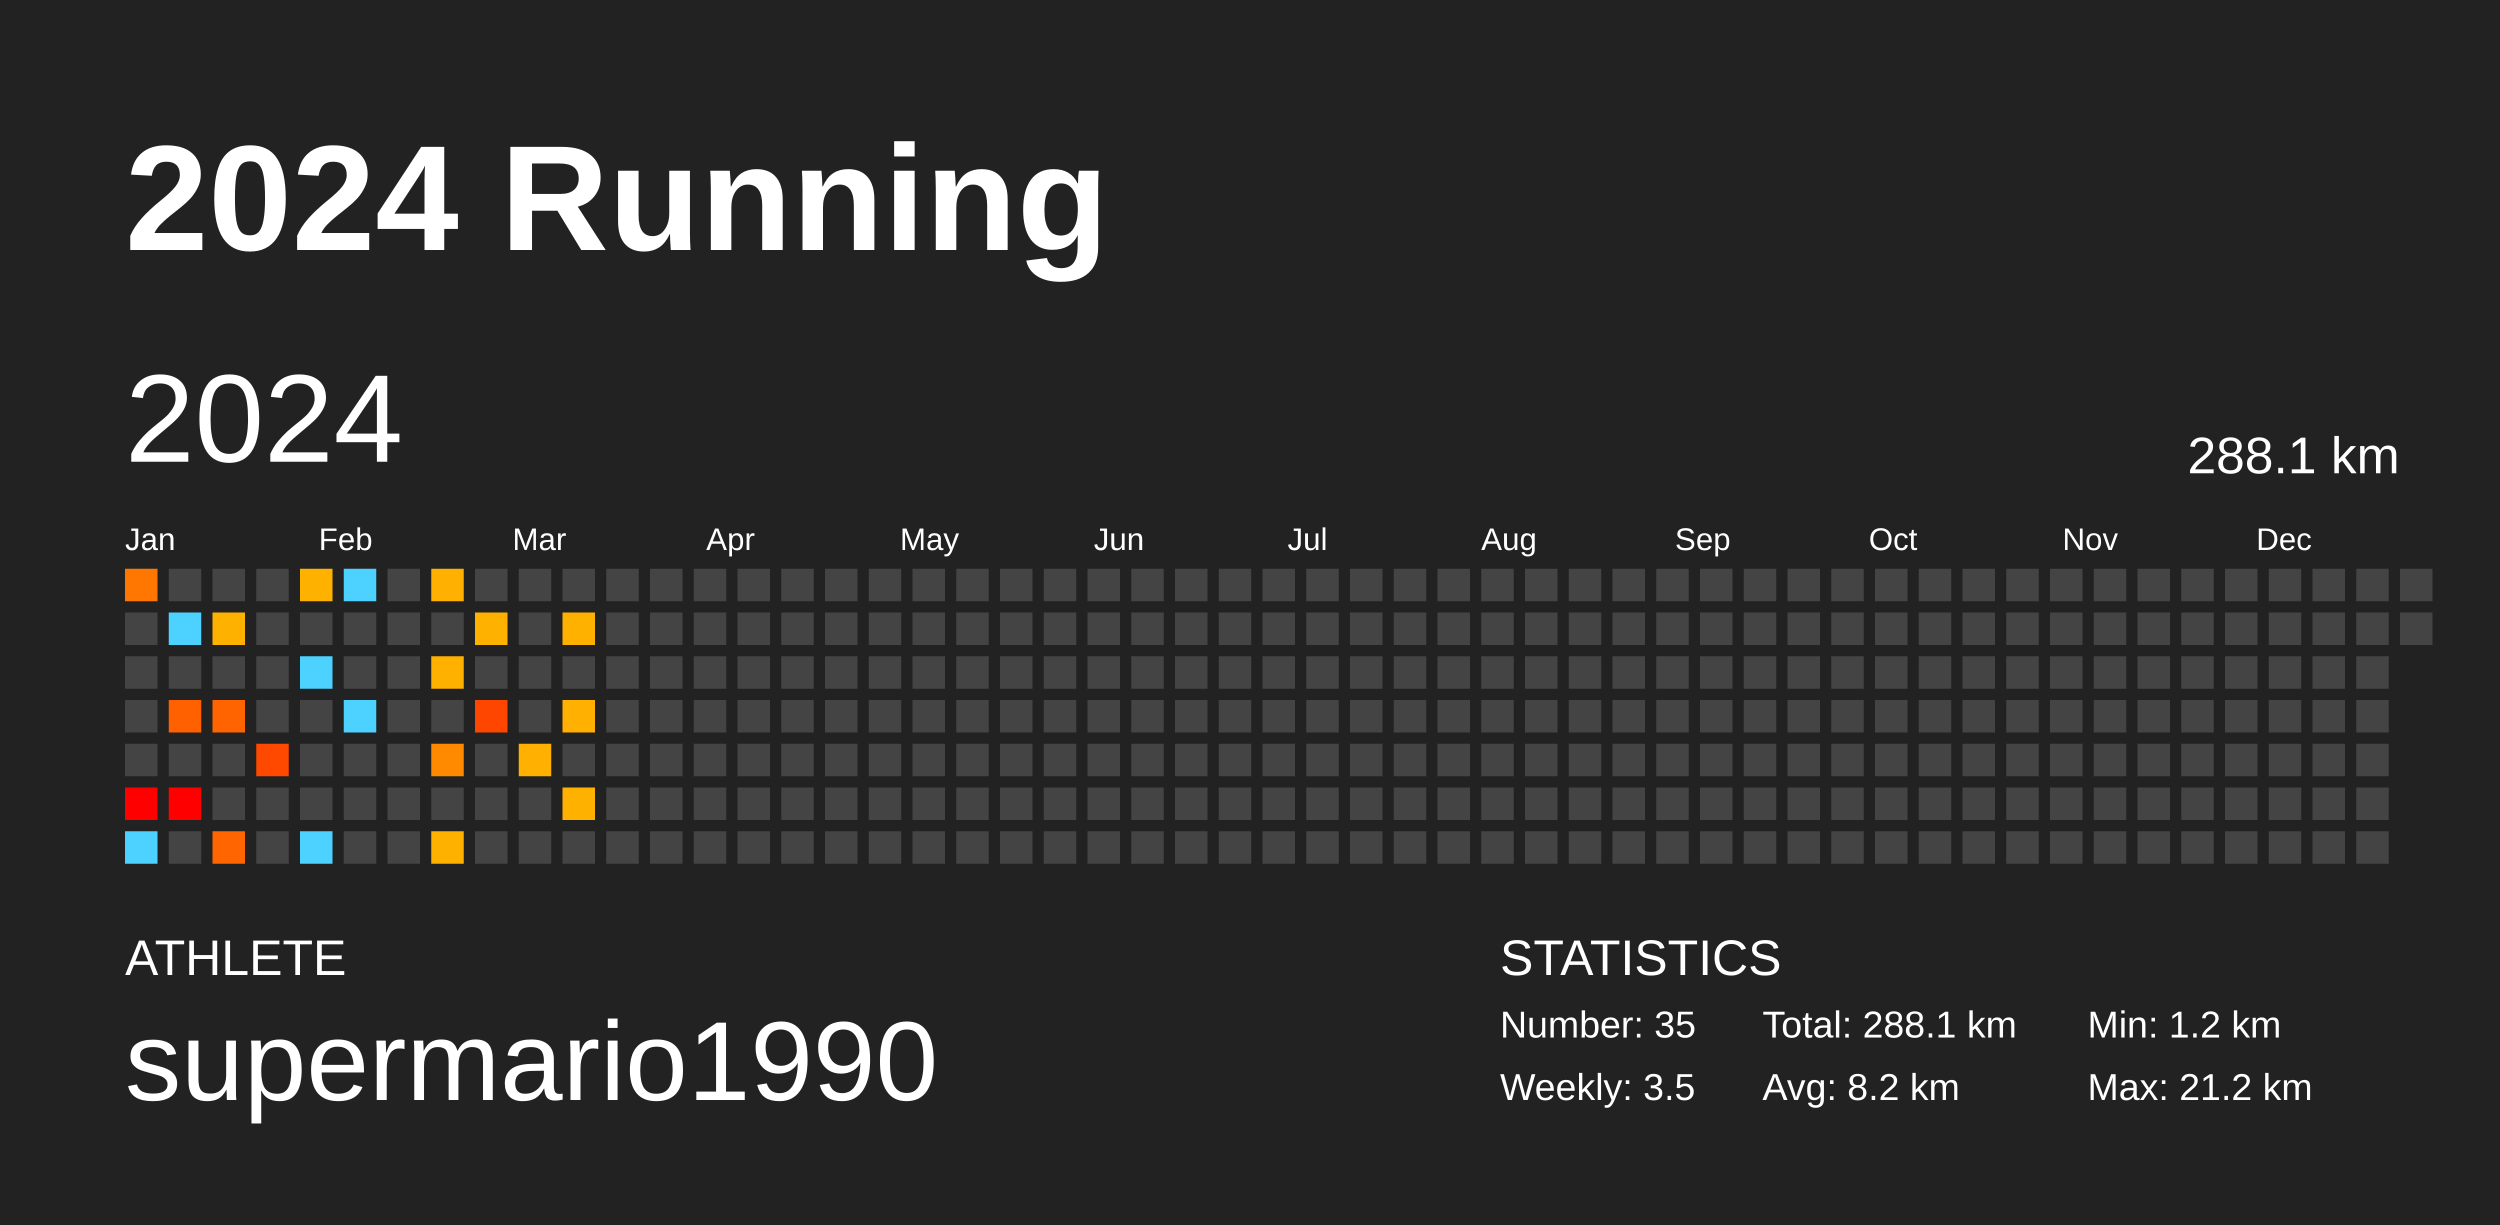
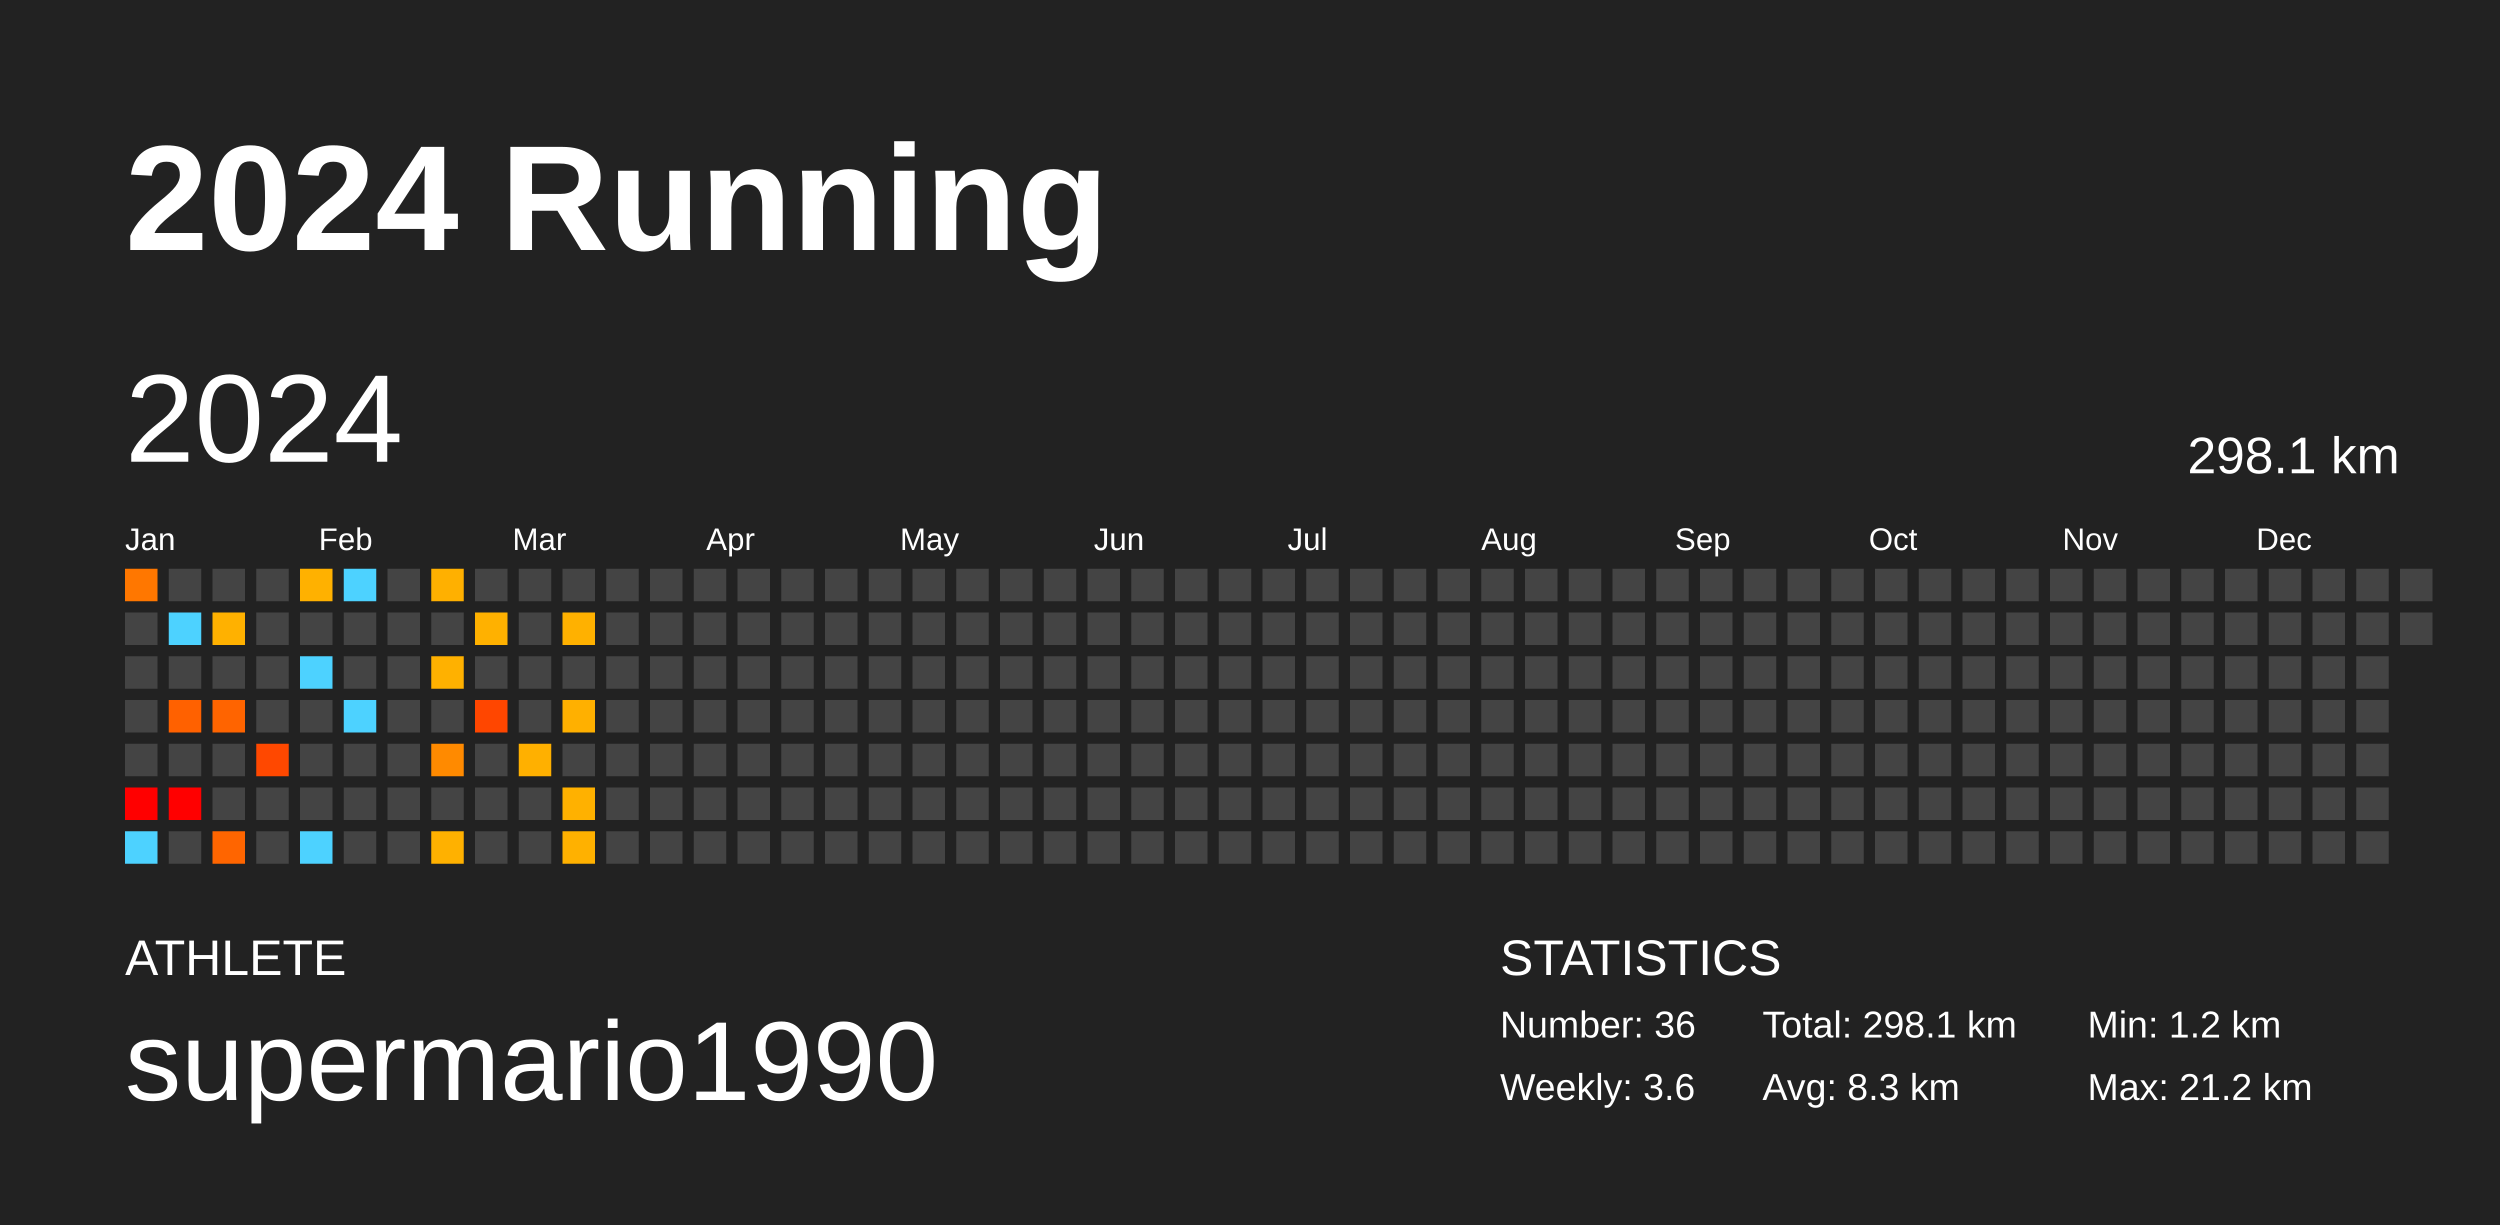
<svg xmlns="http://www.w3.org/2000/svg" baseProfile="full" height="98mm" version="1.1" viewBox="0,0,200,98" width="200mm">
  <defs />
  <rect fill="#222222" height="98" width="200" x="0" y="0" />
  <text fill="#FFFFFF" style="font-size:12px; font-family:Arial; font-weight:bold;" x="10" y="20">2024 Running</text>
  <text fill="#FFFFFF" style="font-size:4px; font-family:Arial" x="10" y="78">ATHLETE</text>
  <text fill="#FFFFFF" style="font-size:9px; font-family:Arial" x="10" y="88">supermario1990</text>
  <text fill="#FFFFFF" style="font-size:4px; font-family:Arial" x="120" y="78">STATISTICS</text>
-   <text fill="#FFFFFF" style="font-size:3px; font-family:Arial" x="120" y="83">Number: 35</text>
-   <text fill="#FFFFFF" style="font-size:3px; font-family:Arial" x="120" y="88">Weekly: 3.5</text>
-   <text fill="#FFFFFF" style="font-size:3px; font-family:Arial" x="141" y="83">Total: 288.1 km</text>
-   <text fill="#FFFFFF" style="font-size:3px; font-family:Arial" x="141" y="88">Avg: 8.2 km</text>
+   <text fill="#FFFFFF" style="font-size:3px; font-family:Arial" x="120" y="83">Number: 36</text>
+   <text fill="#FFFFFF" style="font-size:3px; font-family:Arial" x="120" y="88">Weekly: 3.6</text>
+   <text fill="#FFFFFF" style="font-size:3px; font-family:Arial" x="141" y="83">Total: 298.1 km</text>
+   <text fill="#FFFFFF" style="font-size:3px; font-family:Arial" x="141" y="88">Avg: 8.3 km</text>
  <text fill="#FFFFFF" style="font-size:3px; font-family:Arial" x="167" y="83">Min: 1.2 km</text>
  <text fill="#FFFFFF" style="font-size:3px; font-family:Arial" x="167" y="88">Max: 21.2 km</text>
  <text dominant-baseline="hanging" fill="#FFFFFF" style="font-size:10.0px; font-family:Arial;" x="10" y="30">2024</text>
-   <text dominant-baseline="hanging" fill="#FFFFFF" style="font-size:4.125px; font-family:Arial;" x="175" y="35">288.1 km</text>
+   <text dominant-baseline="hanging" fill="#FFFFFF" style="font-size:4.125px; font-family:Arial;" x="175" y="35">298.1 km</text>
  <text fill="#FFFFFF" style="font-size:2.5px; font-family:Arial" x="10.0" y="44">Jan</text>
  <text fill="#FFFFFF" style="font-size:2.5px; font-family:Arial" x="25.5" y="44">Feb</text>
  <text fill="#FFFFFF" style="font-size:2.5px; font-family:Arial" x="41.0" y="44">Mar</text>
  <text fill="#FFFFFF" style="font-size:2.5px; font-family:Arial" x="56.5" y="44">Apr</text>
  <text fill="#FFFFFF" style="font-size:2.5px; font-family:Arial" x="72.0" y="44">May</text>
  <text fill="#FFFFFF" style="font-size:2.5px; font-family:Arial" x="87.5" y="44">Jun</text>
  <text fill="#FFFFFF" style="font-size:2.5px; font-family:Arial" x="103.0" y="44">Jul</text>
  <text fill="#FFFFFF" style="font-size:2.5px; font-family:Arial" x="118.5" y="44">Aug</text>
  <text fill="#FFFFFF" style="font-size:2.5px; font-family:Arial" x="134.0" y="44">Sep</text>
  <text fill="#FFFFFF" style="font-size:2.5px; font-family:Arial" x="149.5" y="44">Oct</text>
  <text fill="#FFFFFF" style="font-size:2.5px; font-family:Arial" x="165.0" y="44">Nov</text>
  <text fill="#FFFFFF" style="font-size:2.5px; font-family:Arial" x="180.5" y="44">Dec</text>
  <rect fill="#ff7700" height="2.6" width="2.6" x="10.0" y="45.5" />
  <rect fill="#444444" height="2.6" width="2.6" x="10.0" y="49.0" />
  <rect fill="#444444" height="2.6" width="2.6" x="10.0" y="52.5" />
  <rect fill="#444444" height="2.6" width="2.6" x="10.0" y="56.0" />
  <rect fill="#444444" height="2.6" width="2.6" x="10.0" y="59.5" />
  <rect fill="red" height="2.6" width="2.6" x="10.0" y="63.0" />
  <rect fill="#4dd2ff" height="2.6" width="2.6" x="10.0" y="66.5" />
  <rect fill="#444444" height="2.6" width="2.6" x="13.5" y="45.5" />
  <rect fill="#4dd2ff" height="2.6" width="2.6" x="13.5" y="49.0" />
  <rect fill="#444444" height="2.6" width="2.6" x="13.5" y="52.5" />
  <rect fill="#ff6100" height="2.6" width="2.6" x="13.5" y="56.0" />
  <rect fill="#444444" height="2.6" width="2.6" x="13.5" y="59.5" />
  <rect fill="red" height="2.6" width="2.6" x="13.5" y="63.0" />
  <rect fill="#444444" height="2.6" width="2.6" x="13.5" y="66.5" />
  <rect fill="#444444" height="2.6" width="2.6" x="17.0" y="45.5" />
  <rect fill="#ffb100" height="2.6" width="2.6" x="17.0" y="49.0" />
  <rect fill="#444444" height="2.6" width="2.6" x="17.0" y="52.5" />
  <rect fill="#ff6400" height="2.6" width="2.6" x="17.0" y="56.0" />
  <rect fill="#444444" height="2.6" width="2.6" x="17.0" y="59.5" />
  <rect fill="#444444" height="2.6" width="2.6" x="17.0" y="63.0" />
  <rect fill="#ff6500" height="2.6" width="2.6" x="17.0" y="66.5" />
  <rect fill="#444444" height="2.6" width="2.6" x="20.5" y="45.5" />
  <rect fill="#444444" height="2.6" width="2.6" x="20.5" y="49.0" />
  <rect fill="#444444" height="2.6" width="2.6" x="20.5" y="52.5" />
  <rect fill="#444444" height="2.6" width="2.6" x="20.5" y="56.0" />
  <rect fill="#ff4800" height="2.6" width="2.6" x="20.5" y="59.5" />
  <rect fill="#444444" height="2.6" width="2.6" x="20.5" y="63.0" />
  <rect fill="#444444" height="2.6" width="2.6" x="20.5" y="66.5" />
  <rect fill="#ffb100" height="2.6" width="2.6" x="24.0" y="45.5" />
  <rect fill="#444444" height="2.6" width="2.6" x="24.0" y="49.0" />
  <rect fill="#4dd2ff" height="2.6" width="2.6" x="24.0" y="52.5" />
  <rect fill="#444444" height="2.6" width="2.6" x="24.0" y="56.0" />
  <rect fill="#444444" height="2.6" width="2.6" x="24.0" y="59.5" />
  <rect fill="#444444" height="2.6" width="2.6" x="24.0" y="63.0" />
  <rect fill="#4dd2ff" height="2.6" width="2.6" x="24.0" y="66.5" />
  <rect fill="#4dd2ff" height="2.6" width="2.6" x="27.5" y="45.5" />
  <rect fill="#444444" height="2.6" width="2.6" x="27.5" y="49.0" />
  <rect fill="#444444" height="2.6" width="2.6" x="27.5" y="52.5" />
  <rect fill="#4dd2ff" height="2.6" width="2.6" x="27.5" y="56.0" />
  <rect fill="#444444" height="2.6" width="2.6" x="27.5" y="59.5" />
  <rect fill="#444444" height="2.6" width="2.6" x="27.5" y="63.0" />
  <rect fill="#444444" height="2.6" width="2.6" x="27.5" y="66.5" />
  <rect fill="#444444" height="2.6" width="2.6" x="31.0" y="45.5" />
  <rect fill="#444444" height="2.6" width="2.6" x="31.0" y="49.0" />
  <rect fill="#444444" height="2.6" width="2.6" x="31.0" y="52.5" />
  <rect fill="#444444" height="2.6" width="2.6" x="31.0" y="56.0" />
  <rect fill="#444444" height="2.6" width="2.6" x="31.0" y="59.5" />
  <rect fill="#444444" height="2.6" width="2.6" x="31.0" y="63.0" />
  <rect fill="#444444" height="2.6" width="2.6" x="31.0" y="66.5" />
  <rect fill="#ffb000" height="2.6" width="2.6" x="34.5" y="45.5" />
  <rect fill="#444444" height="2.6" width="2.6" x="34.5" y="49.0" />
  <rect fill="#ffb100" height="2.6" width="2.6" x="34.5" y="52.5" />
  <rect fill="#444444" height="2.6" width="2.6" x="34.5" y="56.0" />
  <rect fill="#ff8a00" height="2.6" width="2.6" x="34.5" y="59.5" />
  <rect fill="#444444" height="2.6" width="2.6" x="34.5" y="63.0" />
  <rect fill="#ffb100" height="2.6" width="2.6" x="34.5" y="66.5" />
  <rect fill="#444444" height="2.6" width="2.6" x="38.0" y="45.5" />
  <rect fill="#ffb100" height="2.6" width="2.6" x="38.0" y="49.0" />
  <rect fill="#444444" height="2.6" width="2.6" x="38.0" y="52.5" />
  <rect fill="#ff4600" height="2.6" width="2.6" x="38.0" y="56.0" />
  <rect fill="#444444" height="2.6" width="2.6" x="38.0" y="59.5" />
  <rect fill="#444444" height="2.6" width="2.6" x="38.0" y="63.0" />
  <rect fill="#444444" height="2.6" width="2.6" x="38.0" y="66.5" />
  <rect fill="#444444" height="2.6" width="2.6" x="41.5" y="45.5" />
  <rect fill="#444444" height="2.6" width="2.6" x="41.5" y="49.0" />
  <rect fill="#444444" height="2.6" width="2.6" x="41.5" y="52.5" />
  <rect fill="#444444" height="2.6" width="2.6" x="41.5" y="56.0" />
  <rect fill="#ffb000" height="2.6" width="2.6" x="41.5" y="59.5" />
  <rect fill="#444444" height="2.6" width="2.6" x="41.5" y="63.0" />
  <rect fill="#444444" height="2.6" width="2.6" x="41.5" y="66.5" />
  <rect fill="#444444" height="2.6" width="2.6" x="45.0" y="45.5" />
  <rect fill="#ffb100" height="2.6" width="2.6" x="45.0" y="49.0" />
  <rect fill="#444444" height="2.6" width="2.6" x="45.0" y="52.5" />
  <rect fill="#ffb000" height="2.6" width="2.6" x="45.0" y="56.0" />
  <rect fill="#444444" height="2.6" width="2.6" x="45.0" y="59.5" />
  <rect fill="#ffb100" height="2.6" width="2.6" x="45.0" y="63.0" />
-   <rect fill="#444444" height="2.6" width="2.6" x="45.0" y="66.5" />
+   <rect fill="#ffb100" height="2.6" width="2.6" x="45.0" y="66.5" />
  <rect fill="#444444" height="2.6" width="2.6" x="48.5" y="45.5" />
  <rect fill="#444444" height="2.6" width="2.6" x="48.5" y="49.0" />
  <rect fill="#444444" height="2.6" width="2.6" x="48.5" y="52.5" />
  <rect fill="#444444" height="2.6" width="2.6" x="48.5" y="56.0" />
  <rect fill="#444444" height="2.6" width="2.6" x="48.5" y="59.5" />
  <rect fill="#444444" height="2.6" width="2.6" x="48.5" y="63.0" />
  <rect fill="#444444" height="2.6" width="2.6" x="48.5" y="66.5" />
  <rect fill="#444444" height="2.6" width="2.6" x="52.0" y="45.5" />
  <rect fill="#444444" height="2.6" width="2.6" x="52.0" y="49.0" />
  <rect fill="#444444" height="2.6" width="2.6" x="52.0" y="52.5" />
  <rect fill="#444444" height="2.6" width="2.6" x="52.0" y="56.0" />
  <rect fill="#444444" height="2.6" width="2.6" x="52.0" y="59.5" />
  <rect fill="#444444" height="2.6" width="2.6" x="52.0" y="63.0" />
  <rect fill="#444444" height="2.6" width="2.6" x="52.0" y="66.5" />
  <rect fill="#444444" height="2.6" width="2.6" x="55.5" y="45.5" />
  <rect fill="#444444" height="2.6" width="2.6" x="55.5" y="49.0" />
  <rect fill="#444444" height="2.6" width="2.6" x="55.5" y="52.5" />
  <rect fill="#444444" height="2.6" width="2.6" x="55.5" y="56.0" />
  <rect fill="#444444" height="2.6" width="2.6" x="55.5" y="59.5" />
  <rect fill="#444444" height="2.6" width="2.6" x="55.5" y="63.0" />
  <rect fill="#444444" height="2.6" width="2.6" x="55.5" y="66.5" />
  <rect fill="#444444" height="2.6" width="2.6" x="59.0" y="45.5" />
  <rect fill="#444444" height="2.6" width="2.6" x="59.0" y="49.0" />
  <rect fill="#444444" height="2.6" width="2.6" x="59.0" y="52.5" />
  <rect fill="#444444" height="2.6" width="2.6" x="59.0" y="56.0" />
  <rect fill="#444444" height="2.6" width="2.6" x="59.0" y="59.5" />
  <rect fill="#444444" height="2.6" width="2.6" x="59.0" y="63.0" />
  <rect fill="#444444" height="2.6" width="2.6" x="59.0" y="66.5" />
  <rect fill="#444444" height="2.6" width="2.6" x="62.5" y="45.5" />
  <rect fill="#444444" height="2.6" width="2.6" x="62.5" y="49.0" />
  <rect fill="#444444" height="2.6" width="2.6" x="62.5" y="52.5" />
  <rect fill="#444444" height="2.6" width="2.6" x="62.5" y="56.0" />
  <rect fill="#444444" height="2.6" width="2.6" x="62.5" y="59.5" />
  <rect fill="#444444" height="2.6" width="2.6" x="62.5" y="63.0" />
  <rect fill="#444444" height="2.6" width="2.6" x="62.5" y="66.5" />
  <rect fill="#444444" height="2.6" width="2.6" x="66.0" y="45.5" />
  <rect fill="#444444" height="2.6" width="2.6" x="66.0" y="49.0" />
  <rect fill="#444444" height="2.6" width="2.6" x="66.0" y="52.5" />
  <rect fill="#444444" height="2.6" width="2.6" x="66.0" y="56.0" />
  <rect fill="#444444" height="2.6" width="2.6" x="66.0" y="59.5" />
  <rect fill="#444444" height="2.6" width="2.6" x="66.0" y="63.0" />
  <rect fill="#444444" height="2.6" width="2.6" x="66.0" y="66.5" />
  <rect fill="#444444" height="2.6" width="2.6" x="69.5" y="45.5" />
  <rect fill="#444444" height="2.6" width="2.6" x="69.5" y="49.0" />
  <rect fill="#444444" height="2.6" width="2.6" x="69.5" y="52.5" />
  <rect fill="#444444" height="2.6" width="2.6" x="69.5" y="56.0" />
  <rect fill="#444444" height="2.6" width="2.6" x="69.5" y="59.5" />
  <rect fill="#444444" height="2.6" width="2.6" x="69.5" y="63.0" />
  <rect fill="#444444" height="2.6" width="2.6" x="69.5" y="66.5" />
  <rect fill="#444444" height="2.6" width="2.6" x="73.0" y="45.5" />
  <rect fill="#444444" height="2.6" width="2.6" x="73.0" y="49.0" />
  <rect fill="#444444" height="2.6" width="2.6" x="73.0" y="52.5" />
  <rect fill="#444444" height="2.6" width="2.6" x="73.0" y="56.0" />
  <rect fill="#444444" height="2.6" width="2.6" x="73.0" y="59.5" />
  <rect fill="#444444" height="2.6" width="2.6" x="73.0" y="63.0" />
  <rect fill="#444444" height="2.6" width="2.6" x="73.0" y="66.5" />
  <rect fill="#444444" height="2.6" width="2.6" x="76.5" y="45.5" />
  <rect fill="#444444" height="2.6" width="2.6" x="76.5" y="49.0" />
  <rect fill="#444444" height="2.6" width="2.6" x="76.5" y="52.5" />
  <rect fill="#444444" height="2.6" width="2.6" x="76.5" y="56.0" />
  <rect fill="#444444" height="2.6" width="2.6" x="76.5" y="59.5" />
  <rect fill="#444444" height="2.6" width="2.6" x="76.5" y="63.0" />
  <rect fill="#444444" height="2.6" width="2.6" x="76.5" y="66.5" />
  <rect fill="#444444" height="2.6" width="2.6" x="80.0" y="45.5" />
  <rect fill="#444444" height="2.6" width="2.6" x="80.0" y="49.0" />
  <rect fill="#444444" height="2.6" width="2.6" x="80.0" y="52.5" />
  <rect fill="#444444" height="2.6" width="2.6" x="80.0" y="56.0" />
  <rect fill="#444444" height="2.6" width="2.6" x="80.0" y="59.5" />
  <rect fill="#444444" height="2.6" width="2.6" x="80.0" y="63.0" />
  <rect fill="#444444" height="2.6" width="2.6" x="80.0" y="66.5" />
  <rect fill="#444444" height="2.6" width="2.6" x="83.5" y="45.5" />
  <rect fill="#444444" height="2.6" width="2.6" x="83.5" y="49.0" />
  <rect fill="#444444" height="2.6" width="2.6" x="83.5" y="52.5" />
  <rect fill="#444444" height="2.6" width="2.6" x="83.5" y="56.0" />
  <rect fill="#444444" height="2.6" width="2.6" x="83.5" y="59.5" />
  <rect fill="#444444" height="2.6" width="2.6" x="83.5" y="63.0" />
  <rect fill="#444444" height="2.6" width="2.6" x="83.5" y="66.5" />
  <rect fill="#444444" height="2.6" width="2.6" x="87.0" y="45.5" />
  <rect fill="#444444" height="2.6" width="2.6" x="87.0" y="49.0" />
  <rect fill="#444444" height="2.6" width="2.6" x="87.0" y="52.5" />
  <rect fill="#444444" height="2.6" width="2.6" x="87.0" y="56.0" />
  <rect fill="#444444" height="2.6" width="2.6" x="87.0" y="59.5" />
  <rect fill="#444444" height="2.6" width="2.6" x="87.0" y="63.0" />
  <rect fill="#444444" height="2.6" width="2.6" x="87.0" y="66.5" />
  <rect fill="#444444" height="2.6" width="2.6" x="90.5" y="45.5" />
  <rect fill="#444444" height="2.6" width="2.6" x="90.5" y="49.0" />
  <rect fill="#444444" height="2.6" width="2.6" x="90.5" y="52.5" />
  <rect fill="#444444" height="2.6" width="2.6" x="90.5" y="56.0" />
  <rect fill="#444444" height="2.6" width="2.6" x="90.5" y="59.5" />
  <rect fill="#444444" height="2.6" width="2.6" x="90.5" y="63.0" />
  <rect fill="#444444" height="2.6" width="2.6" x="90.5" y="66.5" />
  <rect fill="#444444" height="2.6" width="2.6" x="94.0" y="45.5" />
  <rect fill="#444444" height="2.6" width="2.6" x="94.0" y="49.0" />
  <rect fill="#444444" height="2.6" width="2.6" x="94.0" y="52.5" />
  <rect fill="#444444" height="2.6" width="2.6" x="94.0" y="56.0" />
  <rect fill="#444444" height="2.6" width="2.6" x="94.0" y="59.5" />
  <rect fill="#444444" height="2.6" width="2.6" x="94.0" y="63.0" />
  <rect fill="#444444" height="2.6" width="2.6" x="94.0" y="66.5" />
  <rect fill="#444444" height="2.6" width="2.6" x="97.5" y="45.5" />
  <rect fill="#444444" height="2.6" width="2.6" x="97.5" y="49.0" />
  <rect fill="#444444" height="2.6" width="2.6" x="97.5" y="52.5" />
  <rect fill="#444444" height="2.6" width="2.6" x="97.5" y="56.0" />
  <rect fill="#444444" height="2.6" width="2.6" x="97.5" y="59.5" />
  <rect fill="#444444" height="2.6" width="2.6" x="97.5" y="63.0" />
  <rect fill="#444444" height="2.6" width="2.6" x="97.5" y="66.5" />
  <rect fill="#444444" height="2.6" width="2.6" x="101.0" y="45.5" />
  <rect fill="#444444" height="2.6" width="2.6" x="101.0" y="49.0" />
  <rect fill="#444444" height="2.6" width="2.6" x="101.0" y="52.5" />
  <rect fill="#444444" height="2.6" width="2.6" x="101.0" y="56.0" />
  <rect fill="#444444" height="2.6" width="2.6" x="101.0" y="59.5" />
  <rect fill="#444444" height="2.6" width="2.6" x="101.0" y="63.0" />
  <rect fill="#444444" height="2.6" width="2.6" x="101.0" y="66.5" />
  <rect fill="#444444" height="2.6" width="2.6" x="104.5" y="45.5" />
  <rect fill="#444444" height="2.6" width="2.6" x="104.5" y="49.0" />
  <rect fill="#444444" height="2.6" width="2.6" x="104.5" y="52.5" />
  <rect fill="#444444" height="2.6" width="2.6" x="104.5" y="56.0" />
  <rect fill="#444444" height="2.6" width="2.6" x="104.5" y="59.5" />
  <rect fill="#444444" height="2.6" width="2.6" x="104.5" y="63.0" />
  <rect fill="#444444" height="2.6" width="2.6" x="104.5" y="66.5" />
  <rect fill="#444444" height="2.6" width="2.6" x="108.0" y="45.5" />
  <rect fill="#444444" height="2.6" width="2.6" x="108.0" y="49.0" />
  <rect fill="#444444" height="2.6" width="2.6" x="108.0" y="52.5" />
  <rect fill="#444444" height="2.6" width="2.6" x="108.0" y="56.0" />
  <rect fill="#444444" height="2.6" width="2.6" x="108.0" y="59.5" />
  <rect fill="#444444" height="2.6" width="2.6" x="108.0" y="63.0" />
  <rect fill="#444444" height="2.6" width="2.6" x="108.0" y="66.5" />
  <rect fill="#444444" height="2.6" width="2.6" x="111.5" y="45.5" />
  <rect fill="#444444" height="2.6" width="2.6" x="111.5" y="49.0" />
  <rect fill="#444444" height="2.6" width="2.6" x="111.5" y="52.5" />
  <rect fill="#444444" height="2.6" width="2.6" x="111.5" y="56.0" />
  <rect fill="#444444" height="2.6" width="2.6" x="111.5" y="59.5" />
  <rect fill="#444444" height="2.6" width="2.6" x="111.5" y="63.0" />
  <rect fill="#444444" height="2.6" width="2.6" x="111.5" y="66.5" />
  <rect fill="#444444" height="2.6" width="2.6" x="115.0" y="45.5" />
  <rect fill="#444444" height="2.6" width="2.6" x="115.0" y="49.0" />
  <rect fill="#444444" height="2.6" width="2.6" x="115.0" y="52.5" />
  <rect fill="#444444" height="2.6" width="2.6" x="115.0" y="56.0" />
  <rect fill="#444444" height="2.6" width="2.6" x="115.0" y="59.5" />
  <rect fill="#444444" height="2.6" width="2.6" x="115.0" y="63.0" />
  <rect fill="#444444" height="2.6" width="2.6" x="115.0" y="66.5" />
  <rect fill="#444444" height="2.6" width="2.6" x="118.5" y="45.5" />
  <rect fill="#444444" height="2.6" width="2.6" x="118.5" y="49.0" />
  <rect fill="#444444" height="2.6" width="2.6" x="118.5" y="52.5" />
  <rect fill="#444444" height="2.6" width="2.6" x="118.5" y="56.0" />
  <rect fill="#444444" height="2.6" width="2.6" x="118.5" y="59.5" />
  <rect fill="#444444" height="2.6" width="2.6" x="118.5" y="63.0" />
  <rect fill="#444444" height="2.6" width="2.6" x="118.5" y="66.5" />
  <rect fill="#444444" height="2.6" width="2.6" x="122.0" y="45.5" />
  <rect fill="#444444" height="2.6" width="2.6" x="122.0" y="49.0" />
  <rect fill="#444444" height="2.6" width="2.6" x="122.0" y="52.5" />
  <rect fill="#444444" height="2.6" width="2.6" x="122.0" y="56.0" />
  <rect fill="#444444" height="2.6" width="2.6" x="122.0" y="59.5" />
  <rect fill="#444444" height="2.6" width="2.6" x="122.0" y="63.0" />
  <rect fill="#444444" height="2.6" width="2.6" x="122.0" y="66.5" />
  <rect fill="#444444" height="2.6" width="2.6" x="125.5" y="45.5" />
  <rect fill="#444444" height="2.6" width="2.6" x="125.5" y="49.0" />
  <rect fill="#444444" height="2.6" width="2.6" x="125.5" y="52.5" />
  <rect fill="#444444" height="2.6" width="2.6" x="125.5" y="56.0" />
  <rect fill="#444444" height="2.6" width="2.6" x="125.5" y="59.5" />
  <rect fill="#444444" height="2.6" width="2.6" x="125.5" y="63.0" />
  <rect fill="#444444" height="2.6" width="2.6" x="125.5" y="66.5" />
  <rect fill="#444444" height="2.6" width="2.6" x="129.0" y="45.5" />
  <rect fill="#444444" height="2.6" width="2.6" x="129.0" y="49.0" />
  <rect fill="#444444" height="2.6" width="2.6" x="129.0" y="52.5" />
  <rect fill="#444444" height="2.6" width="2.6" x="129.0" y="56.0" />
  <rect fill="#444444" height="2.6" width="2.6" x="129.0" y="59.5" />
  <rect fill="#444444" height="2.6" width="2.6" x="129.0" y="63.0" />
  <rect fill="#444444" height="2.6" width="2.6" x="129.0" y="66.5" />
  <rect fill="#444444" height="2.6" width="2.6" x="132.5" y="45.5" />
  <rect fill="#444444" height="2.6" width="2.6" x="132.5" y="49.0" />
  <rect fill="#444444" height="2.6" width="2.6" x="132.5" y="52.5" />
  <rect fill="#444444" height="2.6" width="2.6" x="132.5" y="56.0" />
  <rect fill="#444444" height="2.6" width="2.6" x="132.5" y="59.5" />
  <rect fill="#444444" height="2.6" width="2.6" x="132.5" y="63.0" />
  <rect fill="#444444" height="2.6" width="2.6" x="132.5" y="66.5" />
  <rect fill="#444444" height="2.6" width="2.6" x="136.0" y="45.5" />
  <rect fill="#444444" height="2.6" width="2.6" x="136.0" y="49.0" />
  <rect fill="#444444" height="2.6" width="2.6" x="136.0" y="52.5" />
  <rect fill="#444444" height="2.6" width="2.6" x="136.0" y="56.0" />
  <rect fill="#444444" height="2.6" width="2.6" x="136.0" y="59.5" />
  <rect fill="#444444" height="2.6" width="2.6" x="136.0" y="63.0" />
  <rect fill="#444444" height="2.6" width="2.6" x="136.0" y="66.5" />
  <rect fill="#444444" height="2.6" width="2.6" x="139.5" y="45.5" />
  <rect fill="#444444" height="2.6" width="2.6" x="139.5" y="49.0" />
  <rect fill="#444444" height="2.6" width="2.6" x="139.5" y="52.5" />
  <rect fill="#444444" height="2.6" width="2.6" x="139.5" y="56.0" />
  <rect fill="#444444" height="2.6" width="2.6" x="139.5" y="59.5" />
  <rect fill="#444444" height="2.6" width="2.6" x="139.5" y="63.0" />
  <rect fill="#444444" height="2.6" width="2.6" x="139.5" y="66.5" />
  <rect fill="#444444" height="2.6" width="2.6" x="143.0" y="45.5" />
  <rect fill="#444444" height="2.6" width="2.6" x="143.0" y="49.0" />
  <rect fill="#444444" height="2.6" width="2.6" x="143.0" y="52.5" />
  <rect fill="#444444" height="2.6" width="2.6" x="143.0" y="56.0" />
  <rect fill="#444444" height="2.6" width="2.6" x="143.0" y="59.5" />
  <rect fill="#444444" height="2.6" width="2.6" x="143.0" y="63.0" />
  <rect fill="#444444" height="2.6" width="2.6" x="143.0" y="66.5" />
  <rect fill="#444444" height="2.6" width="2.6" x="146.5" y="45.5" />
  <rect fill="#444444" height="2.6" width="2.6" x="146.5" y="49.0" />
  <rect fill="#444444" height="2.6" width="2.6" x="146.5" y="52.5" />
  <rect fill="#444444" height="2.6" width="2.6" x="146.5" y="56.0" />
  <rect fill="#444444" height="2.6" width="2.6" x="146.5" y="59.5" />
  <rect fill="#444444" height="2.6" width="2.6" x="146.5" y="63.0" />
  <rect fill="#444444" height="2.6" width="2.6" x="146.5" y="66.5" />
  <rect fill="#444444" height="2.6" width="2.6" x="150.0" y="45.5" />
  <rect fill="#444444" height="2.6" width="2.6" x="150.0" y="49.0" />
  <rect fill="#444444" height="2.6" width="2.6" x="150.0" y="52.5" />
  <rect fill="#444444" height="2.6" width="2.6" x="150.0" y="56.0" />
  <rect fill="#444444" height="2.6" width="2.6" x="150.0" y="59.5" />
  <rect fill="#444444" height="2.6" width="2.6" x="150.0" y="63.0" />
  <rect fill="#444444" height="2.6" width="2.6" x="150.0" y="66.5" />
  <rect fill="#444444" height="2.6" width="2.6" x="153.5" y="45.5" />
  <rect fill="#444444" height="2.6" width="2.6" x="153.5" y="49.0" />
  <rect fill="#444444" height="2.6" width="2.6" x="153.5" y="52.5" />
  <rect fill="#444444" height="2.6" width="2.6" x="153.5" y="56.0" />
  <rect fill="#444444" height="2.6" width="2.6" x="153.5" y="59.5" />
  <rect fill="#444444" height="2.6" width="2.6" x="153.5" y="63.0" />
  <rect fill="#444444" height="2.6" width="2.6" x="153.5" y="66.5" />
  <rect fill="#444444" height="2.6" width="2.6" x="157.0" y="45.5" />
  <rect fill="#444444" height="2.6" width="2.6" x="157.0" y="49.0" />
  <rect fill="#444444" height="2.6" width="2.6" x="157.0" y="52.5" />
  <rect fill="#444444" height="2.6" width="2.6" x="157.0" y="56.0" />
  <rect fill="#444444" height="2.6" width="2.6" x="157.0" y="59.5" />
  <rect fill="#444444" height="2.6" width="2.6" x="157.0" y="63.0" />
  <rect fill="#444444" height="2.6" width="2.6" x="157.0" y="66.5" />
  <rect fill="#444444" height="2.6" width="2.6" x="160.5" y="45.5" />
  <rect fill="#444444" height="2.6" width="2.6" x="160.5" y="49.0" />
  <rect fill="#444444" height="2.6" width="2.6" x="160.5" y="52.5" />
  <rect fill="#444444" height="2.6" width="2.6" x="160.5" y="56.0" />
  <rect fill="#444444" height="2.6" width="2.6" x="160.5" y="59.5" />
  <rect fill="#444444" height="2.6" width="2.6" x="160.5" y="63.0" />
  <rect fill="#444444" height="2.6" width="2.6" x="160.5" y="66.5" />
  <rect fill="#444444" height="2.6" width="2.6" x="164.0" y="45.5" />
  <rect fill="#444444" height="2.6" width="2.6" x="164.0" y="49.0" />
  <rect fill="#444444" height="2.6" width="2.6" x="164.0" y="52.5" />
  <rect fill="#444444" height="2.6" width="2.6" x="164.0" y="56.0" />
  <rect fill="#444444" height="2.6" width="2.6" x="164.0" y="59.5" />
  <rect fill="#444444" height="2.6" width="2.6" x="164.0" y="63.0" />
  <rect fill="#444444" height="2.6" width="2.6" x="164.0" y="66.5" />
  <rect fill="#444444" height="2.6" width="2.6" x="167.5" y="45.5" />
  <rect fill="#444444" height="2.6" width="2.6" x="167.5" y="49.0" />
  <rect fill="#444444" height="2.6" width="2.6" x="167.5" y="52.5" />
  <rect fill="#444444" height="2.6" width="2.6" x="167.5" y="56.0" />
  <rect fill="#444444" height="2.6" width="2.6" x="167.5" y="59.5" />
  <rect fill="#444444" height="2.6" width="2.6" x="167.5" y="63.0" />
  <rect fill="#444444" height="2.6" width="2.6" x="167.5" y="66.5" />
  <rect fill="#444444" height="2.6" width="2.6" x="171.0" y="45.5" />
  <rect fill="#444444" height="2.6" width="2.6" x="171.0" y="49.0" />
  <rect fill="#444444" height="2.6" width="2.6" x="171.0" y="52.5" />
  <rect fill="#444444" height="2.6" width="2.6" x="171.0" y="56.0" />
  <rect fill="#444444" height="2.6" width="2.6" x="171.0" y="59.5" />
  <rect fill="#444444" height="2.6" width="2.6" x="171.0" y="63.0" />
  <rect fill="#444444" height="2.6" width="2.6" x="171.0" y="66.5" />
  <rect fill="#444444" height="2.6" width="2.6" x="174.5" y="45.5" />
  <rect fill="#444444" height="2.6" width="2.6" x="174.5" y="49.0" />
  <rect fill="#444444" height="2.6" width="2.6" x="174.5" y="52.5" />
  <rect fill="#444444" height="2.6" width="2.6" x="174.5" y="56.0" />
  <rect fill="#444444" height="2.6" width="2.6" x="174.5" y="59.5" />
  <rect fill="#444444" height="2.6" width="2.6" x="174.5" y="63.0" />
  <rect fill="#444444" height="2.6" width="2.6" x="174.5" y="66.5" />
  <rect fill="#444444" height="2.6" width="2.6" x="178.0" y="45.5" />
  <rect fill="#444444" height="2.6" width="2.6" x="178.0" y="49.0" />
  <rect fill="#444444" height="2.6" width="2.6" x="178.0" y="52.5" />
  <rect fill="#444444" height="2.6" width="2.6" x="178.0" y="56.0" />
  <rect fill="#444444" height="2.6" width="2.6" x="178.0" y="59.5" />
  <rect fill="#444444" height="2.6" width="2.6" x="178.0" y="63.0" />
  <rect fill="#444444" height="2.6" width="2.6" x="178.0" y="66.5" />
  <rect fill="#444444" height="2.6" width="2.6" x="181.5" y="45.5" />
  <rect fill="#444444" height="2.6" width="2.6" x="181.5" y="49.0" />
  <rect fill="#444444" height="2.6" width="2.6" x="181.5" y="52.5" />
  <rect fill="#444444" height="2.6" width="2.6" x="181.5" y="56.0" />
  <rect fill="#444444" height="2.6" width="2.6" x="181.5" y="59.5" />
  <rect fill="#444444" height="2.6" width="2.6" x="181.5" y="63.0" />
  <rect fill="#444444" height="2.6" width="2.6" x="181.5" y="66.5" />
  <rect fill="#444444" height="2.6" width="2.6" x="185.0" y="45.5" />
  <rect fill="#444444" height="2.6" width="2.6" x="185.0" y="49.0" />
  <rect fill="#444444" height="2.6" width="2.6" x="185.0" y="52.5" />
  <rect fill="#444444" height="2.6" width="2.6" x="185.0" y="56.0" />
  <rect fill="#444444" height="2.6" width="2.6" x="185.0" y="59.5" />
  <rect fill="#444444" height="2.6" width="2.6" x="185.0" y="63.0" />
  <rect fill="#444444" height="2.6" width="2.6" x="185.0" y="66.5" />
  <rect fill="#444444" height="2.6" width="2.6" x="188.5" y="45.5" />
  <rect fill="#444444" height="2.6" width="2.6" x="188.5" y="49.0" />
  <rect fill="#444444" height="2.6" width="2.6" x="188.5" y="52.5" />
  <rect fill="#444444" height="2.6" width="2.6" x="188.5" y="56.0" />
  <rect fill="#444444" height="2.6" width="2.6" x="188.5" y="59.5" />
  <rect fill="#444444" height="2.6" width="2.6" x="188.5" y="63.0" />
  <rect fill="#444444" height="2.6" width="2.6" x="188.5" y="66.5" />
  <rect fill="#444444" height="2.6" width="2.6" x="192.0" y="45.5" />
  <rect fill="#444444" height="2.6" width="2.6" x="192.0" y="49.0" />
</svg>
